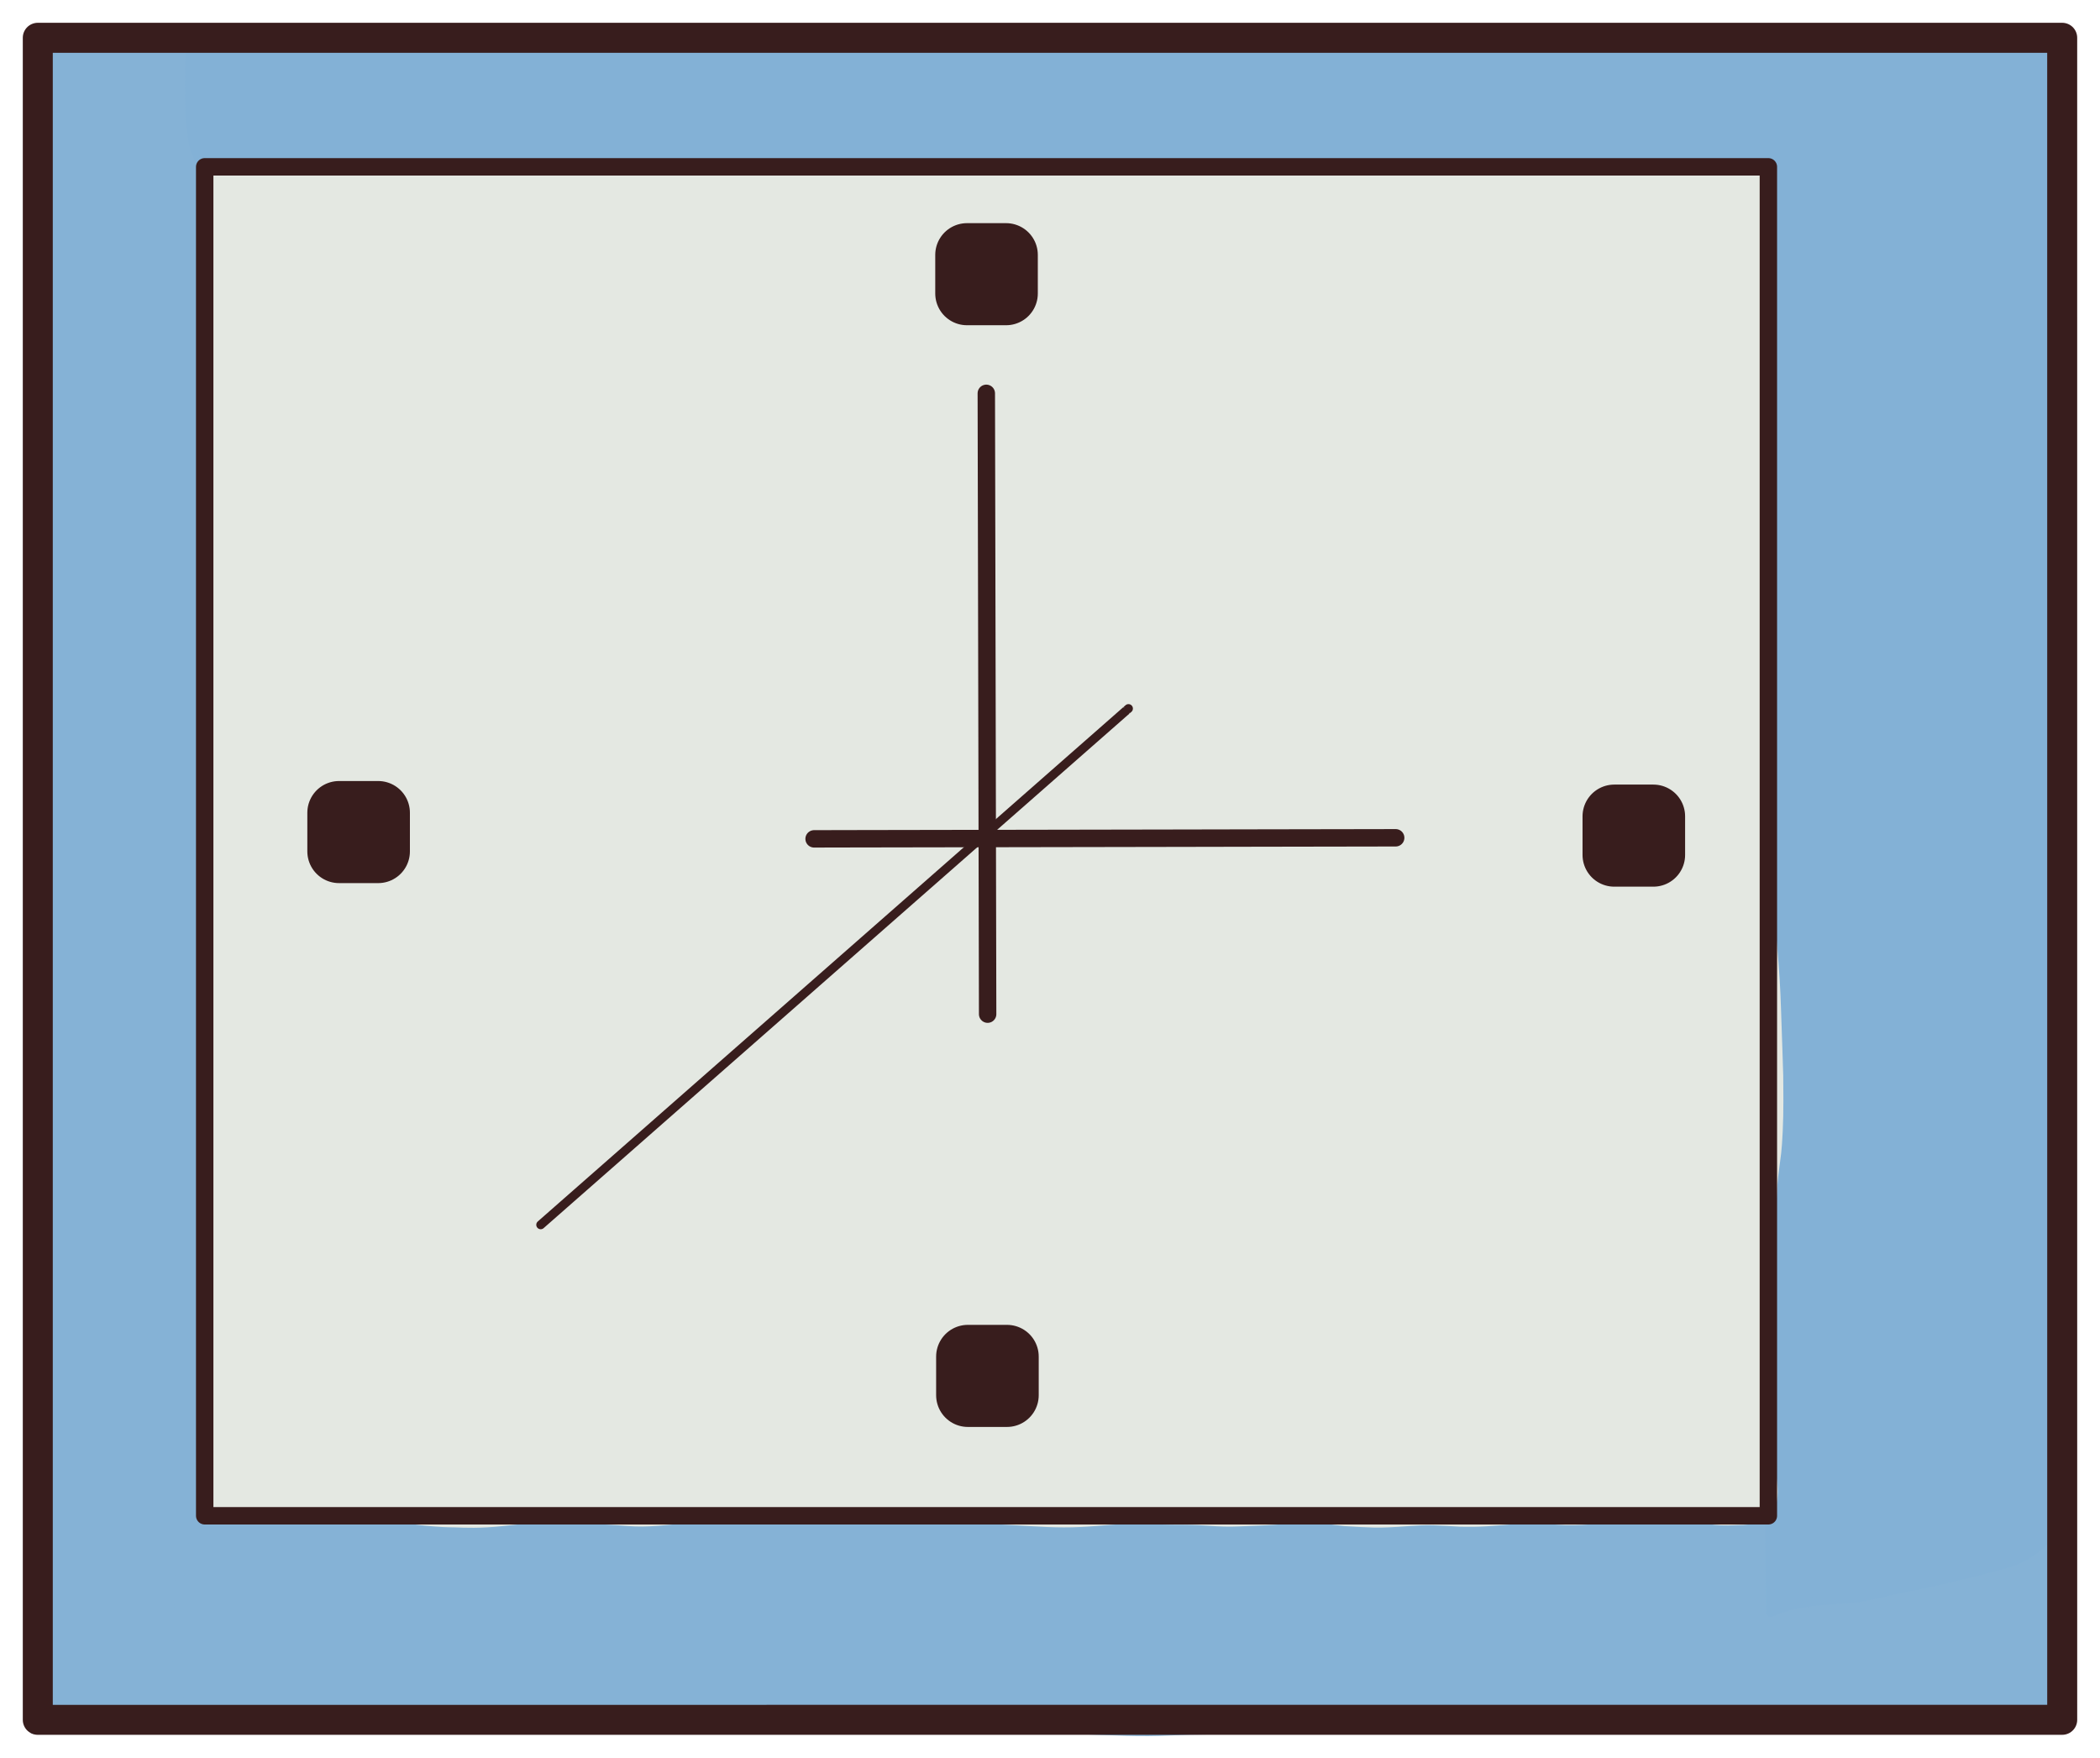
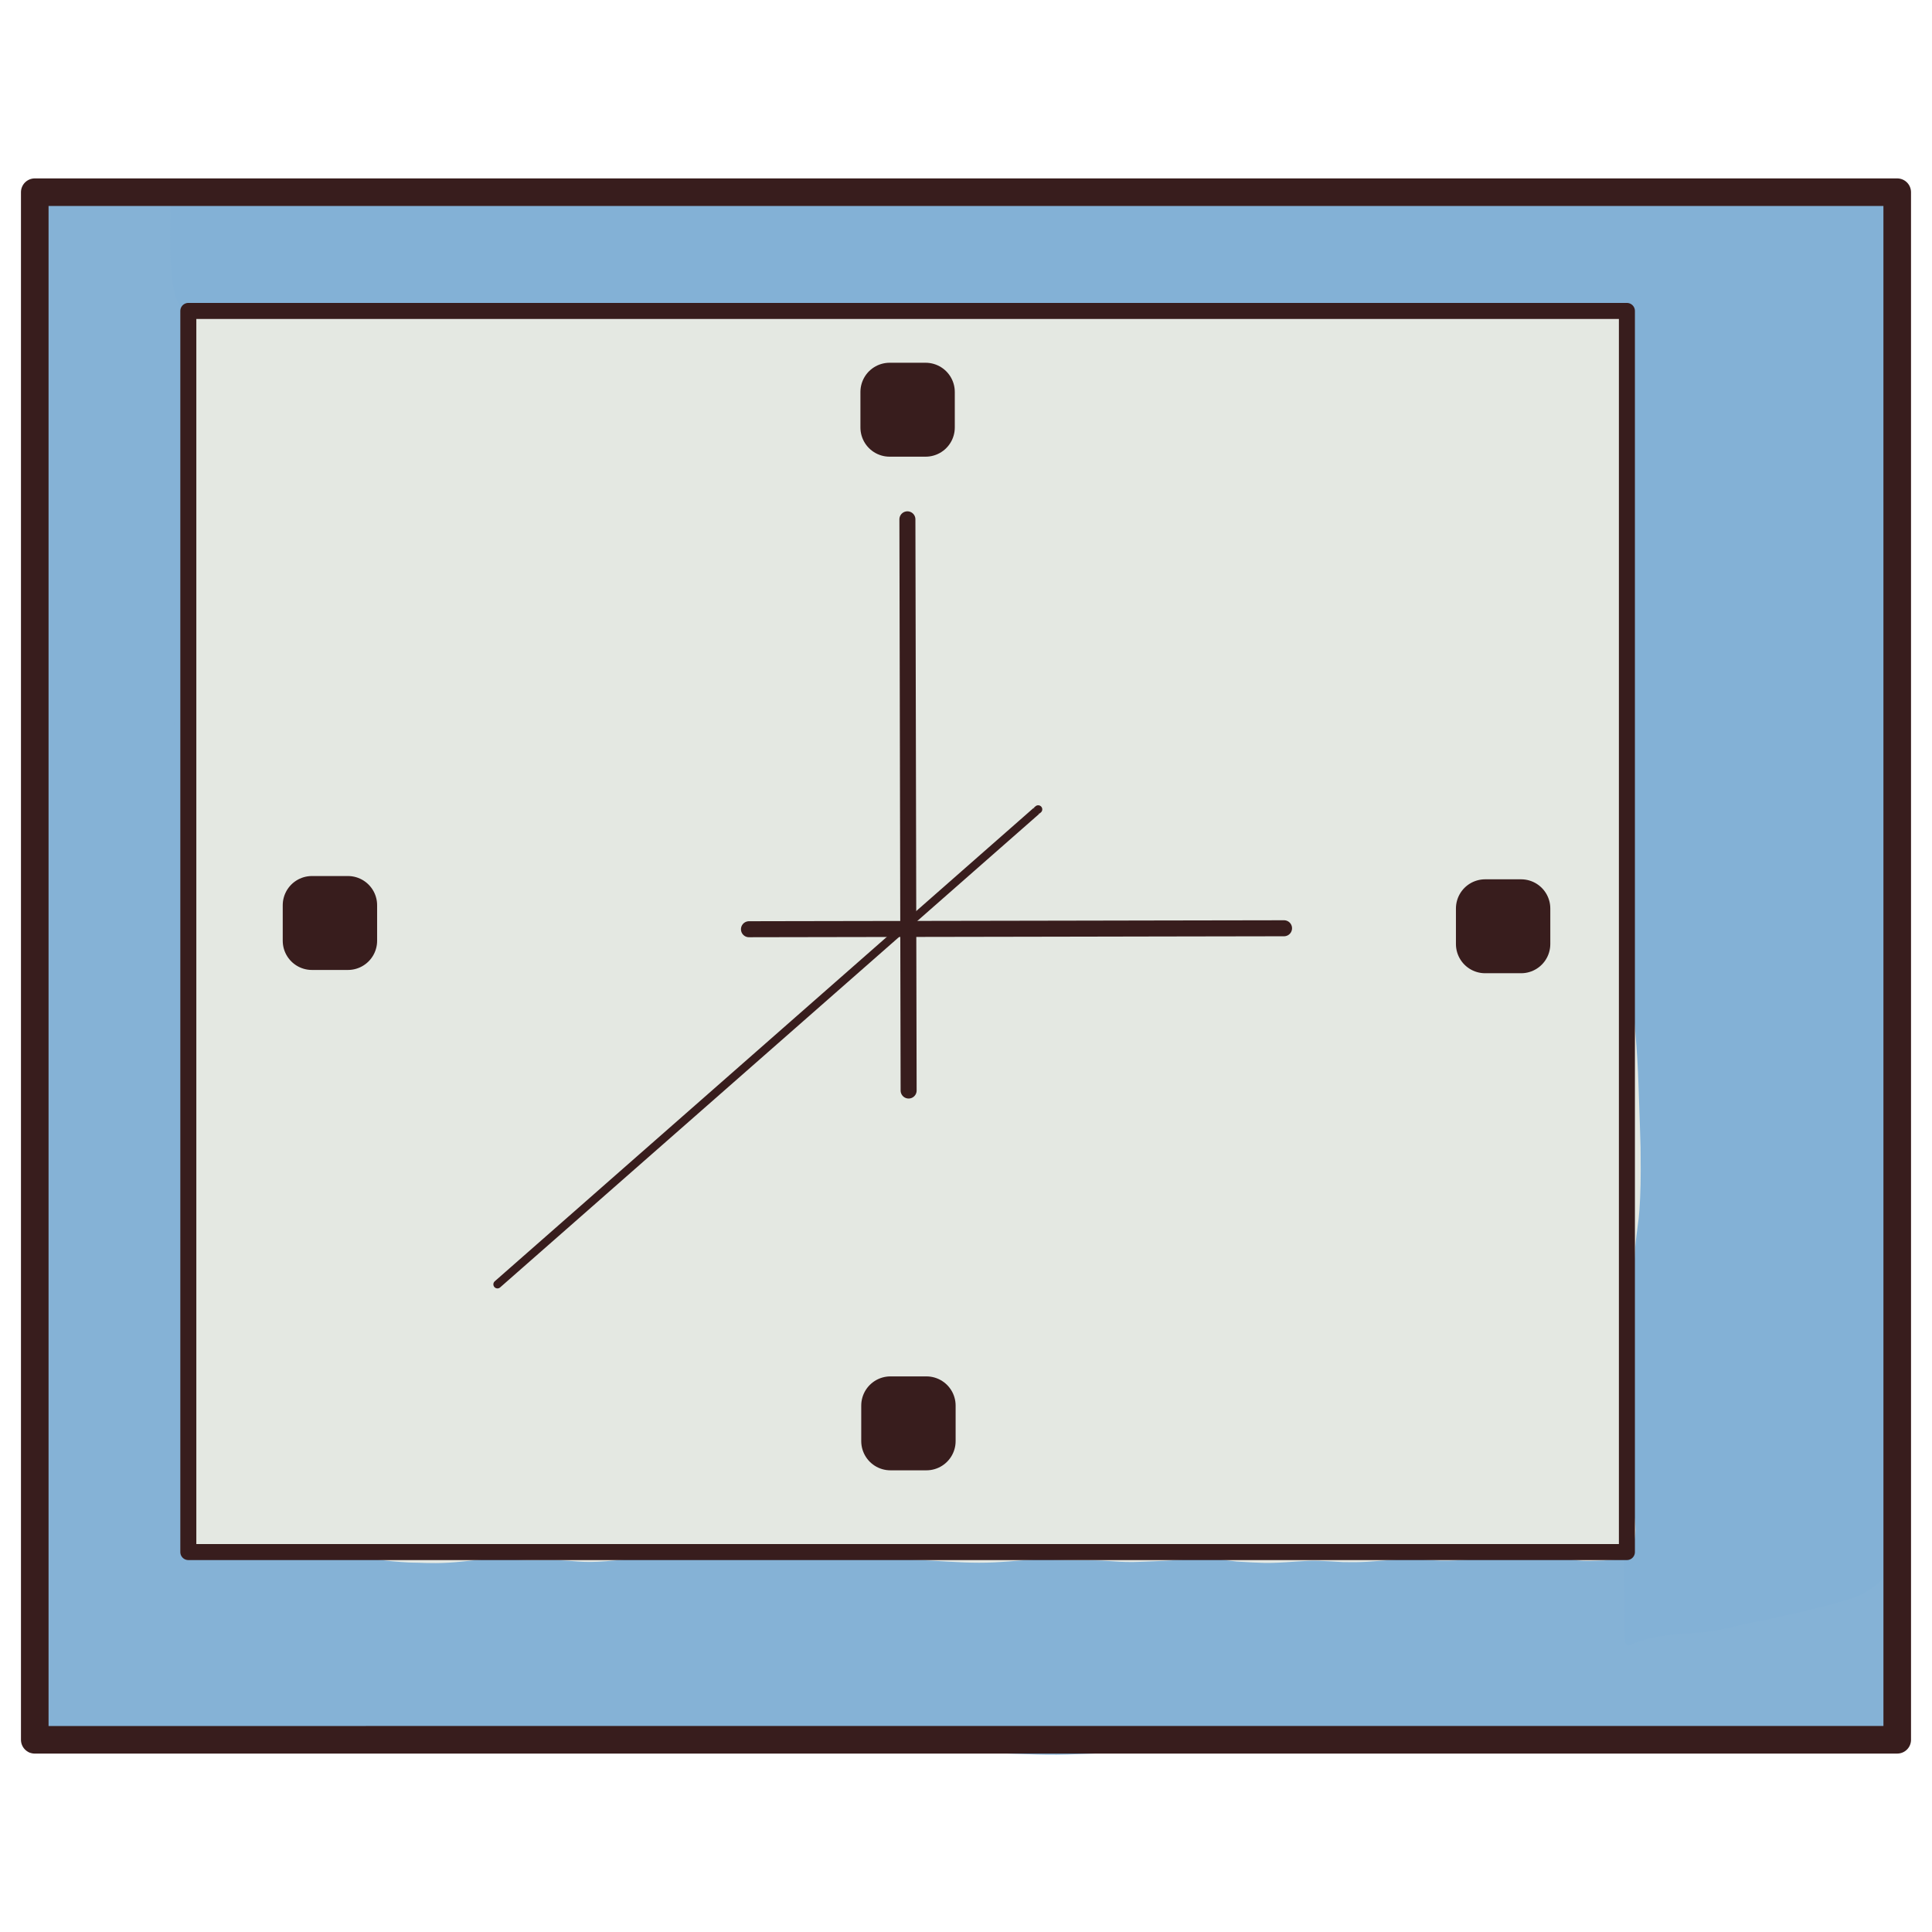
- <svg xmlns="http://www.w3.org/2000/svg" width="157.975" height="132.228" viewBox="-556.641 1191.061 118.481 99.171">
+ <svg xmlns="http://www.w3.org/2000/svg" width="200" height="200" viewBox="-556.641 1191.061 118.481 99.171">
  <g stroke-linecap="round" stroke-linejoin="round">
    <path fill="#6aa6d7" stroke="#6aa6d7" stroke-width=".5" d="M-545.504 1264.363q.002-.03-.082-.792-.084-.763-.201-2.457M-545.779 1260.494q-.015-.167.116-2.718" />
    <path fill="#85b2d6" stroke="#85b2d6" stroke-width=".5" d="M-554.404 1194.137q.031.003.82-.128.789-.13 1.387-.221.597-.091 1.51-.145.912-.053 1.443-.052.531.001.956.05.426.049.82.098.394.05.805.1.412.05.582.093.171.043.219.064.047.021.112.076.066.055.173.169.106.114.293 1.011.186.896.283 1.935.097 1.038.193 1.886.096.848.167 2.208.07 1.361.069 2.017-.001.655.001.875.003.219-.032.886t-.086 1.42q-.051.752-.203 2.307-.151 1.555-.232 2.367-.081.812-.121 1.217-.04.405-.103 1.431t-.097 1.684q-.034.657-.063 1.366-.03.708-.03 1.501-.001.793-.063 2.72t-.083 3.122q-.021 1.196-.015 1.668.005.472.012.739t.008.47q.001.203.011.761.011.558.077 2.245.034.843.055 1.464.02.62.033 1.216.012.597.021 1.131.009.535.045 1.523.036.987.077 2.31.04 1.322.047 2.056.007.734.023 1.456.015.722.042 1.677.026.955.04 1.708.014.753.016 1.579t-.004 1.457q-.006.63-.005.857.001.226-.005 1.068-.007.842-.021 2.375-.014 1.532-.035 2.765-.02 1.232-.048 2.164-.027.932-.038 1.638-.012.705-.006 1.423.006.718.023 1.093.018.374.033.629.015.255.017.967.002.712-.004 1.965-.006 1.254-.015 2.238-.01.984-.028 2.056-.019 1.072-.027 1.678-.007.606-.011.861-.005.255-.013.899-.009.644-.013 1.002-.005.358.012 1.12.016.762.053 2.082l.068 2.369q.031 1.048.063 2.153.031 1.105.034 1.732.002.628-.004 1.264-.005.636-.05 1.2-.045.563-.127.92-.082.358-.153.502-.071.144-.19.295-.118.152-.173.216-.055.064-.214.207-.159.144-.325.242-.166.097-.314.129-.149.032-.469.15-.319.118-.605.197-.286.08-.49.109-.203.028-.601.097-.399.069-.804.088-.406.018-.782.003-.376-.016-.713-.021-.337-.005-.679-.017-.342-.013-.591.004-.248.016-.386.034-.139.018-.315.031-.176.012-.418.034-.242.023-.354.029-.112.007-.518.062l-.306.08q.004-1.513.009-3.001.004-1.487.01-2.964l.01-2.953q.005-1.475.011-2.951l.01-2.951q.006-1.476.011-2.952.005-1.475.011-2.951l.01-2.951q.006-1.476.011-2.952.005-1.475.011-2.951l.01-2.951q.006-1.476.011-2.952.005-1.475.011-2.951l.01-2.951q.006-1.476.011-2.952.005-1.475.011-2.951l.01-2.951q.006-1.476.011-2.952.005-1.475.011-2.951l.01-2.951q.006-1.476.011-2.952.005-1.475.011-2.951.005-1.476.011-2.951l.01-2.952q.006-1.475.011-2.951l.01-2.951q.006-1.476.011-2.952.005-1.475.011-2.951l.01-2.951q.006-1.476.011-2.952.006-1.475.011-2.951.005-1.476.011-2.951Z" />
    <path fill="#85b2d6" stroke="#85b2d6" stroke-width=".5" d="M-545.927 1277.124q-.105.119-.324.996-.22.877-.276 2.586-.056 1.709-.072 2.568-.017.86-.059 1.644-.042.784-.033 1.166.008.382.08.615.072.233.131.335.06.102.165.207.105.106.142.135.036.028.21.12.174.091.303.132.13.04.974.153.844.113 1.795.172.951.06 1.726.115.776.056 1.283.06.506.003.884-.003t1.1-.005q.722 0 1.293.029.57.028.872.056.302.028 1.385.161 1.082.133 2.784.15 1.701.017 2.979-.016 1.277-.032 2.069-.064.791-.032 1.251-.068.46-.036 1.866-.096 1.405-.06 2.438-.09 1.033-.03 1.621-.068.588-.039 1.512-.133t2.227-.081q1.304.013 2.107.079.803.066 2.263.176 1.46.109 2.531.138 1.07.029 1.569.032.499.002 2.4.099 1.901.098 2.869.145.968.048 1.431.046.464-.001 1.247-.032.784-.032 2.826.051 2.042.082 3.291.117 1.249.036 2.478-.02 1.228-.055 2.012-.053.784.002 2.482-.039 1.698-.04 2.529-.1.831-.06 1.662-.113.83-.053 1.333-.086.503-.033 1.044-.047.54-.013.997-.022.456-.008 1.01-.015.553-.007 1.052-.013.499-.006.944-.011.446-.005.837-.009l.898-.009q.506-.005.998-.017.493-.012.956-.039.464-.028 1.011-.058.546-.03.832-.046.286-.016.617-.028.332-.013.803-.027.472-.014.929-.027.456-.014.898-.027t.798-.021q.356-.008.761-.014.406-.006.886-.031.481-.025.744-.049t.803-.008q.54.015.947.027.406.013.882.02.476.008.709.017.233.01.302.016.069.005.413.011.344.005.606.004.261 0 .48.013.218.014.368.018.15.004.697-.014.546-.018 1.292-.024.745-.006 1.363-.024.617-.018 1.211-.031.593-.013 1.369-.027.776-.013 1.369-.028.592-.015 1.002-.03.409-.016.838-.035.429-.019.877-.04.448-.022.829-.04.381-.019.854-.039t1.111.039q.638.059 1.16.143.523.085 1.142.208.62.124.963.182.344.058.451.071.108.013.393-.009.285-.022.458-.072.172-.05.272-.115.101-.065.136-.101.036-.036.096-.087.06-.052.162-.152.102-.101.181-.221.022-.104.06-.324.039-.22-.022-.655-.06-.434-.168-1.14-.107-.706-.171-1.211-.065-.506-.151-1.01-.085-.504-.12-.835-.034-.331-.03-.545.004-.215.016-.497.012-.283.031-.504.019-.222.109-.925.091-.702.122-1.165.031-.464.024-.735-.006-.27-.046-.447t-.098-.301q-.058-.125-.166-.32-.109-.196-.317-.491-.019-.03-.617-.272-.632.05-1.243.097-.612.047-1.208.091t-1.137.077q-.541.032-1.028.053-.972.041-1.814.054-.842.013-1.65.019-.809.006-1.613.011-.805.006-1.609.011l-1.608.01-1.608.01-1.608.01-1.608.01-1.608.01-1.607.01-1.608.01q-.804.006-1.608.011l-1.608.01-1.608.01-1.608.01-1.608.01-1.608.01-1.608.01-1.608.01-1.608.01-1.608.01q-.804.006-1.608.011l-1.608.01-1.608.01-1.608.01-1.608.01-1.608.01-1.608.01-1.608.01-1.608.01q-.804.005-1.608.011l-1.608.01-1.608.01-1.608.01-1.607.01-1.608.01-1.608.01-1.608.01-1.608.01-1.608.01q-.804.005-1.608.011l-1.608.01-1.608.01-1.608.01-1.608.01-1.608.01-1.608.01-1.608.01-1.608.01-1.608.01q-.804.006-1.608.011l-1.608.01-1.608.01-1.608.01-1.608.01-1.608.01-1.608.01-1.608.01q-.803.005-1.608.011l-1.607.01-1.608.01-1.608.01Z" />
    <path fill="#83b1d6" stroke="#83b1d6" stroke-width=".5" d="M-457.87 1193.586q.029-.008.073.01.053.029.496.013.443-.017 1.399-.001.957.016 1.931.075.975.06 2.374-.001.7-.031 1.291-.053.592-.022 1.076-.036.484-.015.935-.006.451.009.869.033.417.023.76.025.342.002.61-.011.267-.013.56-.065.294-.052.613-.139.319-.086.619-.156.299-.069.717-.13t.653-.027q.234.035.409.053.175.017.792.096t.681.118q.065.038.309.129.244.09.343.156.1.066.144.126.044.06.082.141.037.081.103.248.066.168.104.384.038.216.051.486.013.271-.006.611-.019.34-.064.823-.045.483-.085.845-.04.362-.096.743-.057.38-.103.638-.046.257-.116.601-.07.343-.126.616-.055.272-.12.589-.064.317-.125.771-.061.455-.117 1.049-.088 1.195-.067 1.782.021.588.06.841.039.254.078.514t.085.609q.046.349.07.624.024.275.032.478.007.203-.005.556-.013.352-.047.836-.033.484-.006.997.027.513.117 1.103.09.59.129 1.1.039.51.028.89-.011.379-.044.825-.033.447-.087.784-.054.337-.109.716-.056.379-.071.711-.016.332.04.768.055.436.152.841.197.815.284 1.315.087.501.043.947-.044.446-.051.887-.008.441.015 1.022t-.029 1.002q-.051.422-.097.703-.118.556-.221 1.078-.102.523-.124.681-.022.157-.042.384-.021.228-.031.58-.01.352-.007.69.004.34.01.664.018.649.025 1.006.007.356.009.733.002.377.002.892-.001.515.013.994.013.479.041.921.055.886.069 1.909.014 1.022.009 1.538-.006.517.011 1.136.017.62.026 1.511.009.891.033 1.54.025.648.043 1.349.018.701.001 1.314-.017.612-.01 1.13.008.518.037.985.029.468.084 1.615.055 1.147.095 1.936.04.789.068 1.485.028.695.047 1.05.019.356.022.605.003.25 0 .89-.003.641.036 2.235.04 1.595.045 2.53.005.935.001 1.303-.004.369-.004.876-.001.507.002 1.163.002.656-.01 1.27-.013.614-.016.907-.003.294.03.959.033.666.041 1.112.008.446-.014 1.031-.022.586-.006 1.217.015.631.02 1.436.005.806-.011 1.537-.016.73-.047 1.159-.031.43-.191 1.753-.161 1.323-.202 1.737-.042.415-.142 1.313-.1.899-.173 1.304-.074.405-.152.63-.078.226-.169.399-.09.174-.347.439-.257.264-.614.5-.356.236-.57.339-.215.104-.421.188-.205.084-1.075.324-.869.241-1.383.361-.514.121-1.382.324-.868.204-1.297.295-.429.092-.769.151-.34.058-.981.211-.641.152-1.128.258-.488.105-.88.154t-.638.059q-.246.011-.395.026-.15.014-.287.023-.136.009-.579.047-.442.039-.687.077-.245.038-.431.069l-.357.059q-.17.027-.312.063-.142.037-.389.116-.247.078-.327.114-.079.035-.424.172-.004-.345-.009-.691-.004-.345-.009-.691l-.008-.691q-.005-.345-.009-.691-.005-.345-.009-.691-.004-.346-.009-.691-.004-.346-.009-.691-.004-.346-.009-.691l-.008-.691q-.005-.346-.009-.692-.005-.345-.009-.691-.004-.345-.009-.691-.004-.345-.009-.691-.004-.345-.009-.691l-.008-.691q-.005-.346-.009-.691-.005-.346-.009-.691-.004-.346-.009-.691-.004-.346-.009-.691-.004-.346-.009-.692l-.008-.691q-.005-.345-.009-.691-.005-.345-.009-.691-.005-.346-.009-.691-.004-.345-.009-.691-.004-.346-.009-.691l-.008-.691q-.005-.346-.009-.692-.005-.345-.009-.691-.005-.345-.009-.691-.004-.345-.009-.691-.004-.345-.009-.691l-.008-.691q-.005-.346-.009-.691-.005-.346-.009-.691-.005-.346-.009-.691-.004-.346-.009-.691-.004-.346-.009-.692l-.008-.691q-.005-.345-.009-.691-.005-.345-.009-.691-.005-.345-.009-.691-.004-.345-.009-.691-.004-.346-.009-.691l-.008-.691q-.005-.346-.009-.691-.005-.346-.009-.692-.005-.345-.009-.691-.004-.345-.009-.691-.004-.345-.009-.691l-.008-.691q-.005-.346-.009-.691-.005-.345-.009-.691-.004-.346-.009-.691-.004-.346-.007-.691-.003-.346-.005-.691-.001-.346.003-.691.005-.345.018-.69.013-.345.037-.689t.056-.689q.032-.344.061-.688.028-.344.043-.69.014-.345.01-.692-.003-.346-.012-.695-.01-.349-.009-.699.002-.349.02-.699.018-.35.042-.698.024-.348.037-.692.012-.344.007-.681-.006-.337-.018-.666-.011-.329-.013-.653-.002-.323.007-.645.009-.323.026-.649.017-.325-.002-.67-.019-.344-.042-.693-.023-.349-.042-.697-.018-.348-.015-.688.004-.34.03-.67t.063-.655q.037-.325.08-.646.043-.321.059-.652t.022-.667q.005-.336-.014-.685-.019-.348-.073-.718l-.111-.744q-.056-.374-.089-.744-.033-.37-.026-.726.007-.356.046-.699.04-.343.081-.681.041-.339.056-.683.016-.344-.021-.704-.037-.36-.085-.729-.049-.368-.077-.74-.029-.371-.017-.739t.054-.73q.042-.362.088-.719.045-.357.042-.709-.003-.352-.03-.702-.028-.35-.067-.698-.038-.347-.062-.692t-.023-.687q0-.342.022-.683.021-.34.039-.68.018-.339.013-.677-.004-.338-.051-.671-.046-.332-.1-.655-.053-.322-.086-.627-.033-.305-.028-.592.006-.287.042-.567.036-.28.078-.578.042-.297.075-.634.033-.337.032-.745-.001-.407.002-.851.003-.445.022-.893.02-.449.046-.866.026-.418.027-.794.001-.376-.065-.712-.066-.335-.165-.652-.099-.316-.203-.629-.103-.312-.183-.632-.08-.319-.128-.649-.049-.33-.075-.669-.025-.338-.037-.681-.013-.343-.02-.687-.006-.345-.011-.69l-.01-.691q-.005-.346-.009-.691-.004-.346-.009-.691ZM-545.639 1193.439l90.436.077" />
    <path fill="#83b1d6" stroke="#83b1d6" stroke-width=".5" d="m-545.877 1193.831-.042.063q-.009.027-.017.465-.008.438-.011.853-.003.415-.006.929-.004.513.03 1.276t.122 1.324q.088.561.186.823.099.262.232.553.219.128.472.222.254.094.705.175.451.081.628.094.177.014.581.031.404.016.528.025.125.009.557.048.431.039.645.056.214.016.854-.024.64-.041 1.251-.061.612-.02.974-.008t.833-.003q.47-.016 1.537-.072 1.067-.056 1.684-.068.616-.011 1.502-.048.886-.036 1.523-.093.637-.058 1.319-.092.682-.034 1.033-.045.351-.01.848-.03.497-.02 1.154-.033.657-.013 1.034-.003.377.011 1.384.035 1.007.024 1.753.017.746-.008 1.216-.006t.846.005q.376.004 1.425.063 1.049.06 1.829.078.779.019 1.186.018.407-.001.829.001.421.002.528.002.106 0 .367.003.262.003.865-.007.604-.01 1.949-.056 1.344-.046 2.196-.049.851-.002 1.317-.008.465-.006 1.22-.013.754-.006 1.615.032t1.684.071q.823.032 1.63.061.808.029 1.286.032.478.004 2.194-.002 1.715-.005 3.089-.029 1.374-.024 2.267-.042.893-.019 1.492-.004t.951.03q.352.015.826.033.475.018.94.036.466.017 1.91.049 1.444.031 3.546.062t3.362.044q1.26.012 1.836.023.576.009 1.72.03 1.144.021 1.705.014.561-.008 1.426-.037.864-.03 1.613-.071.749-.041 1.397-.075.647-.033 1.606-.062.959-.029 1.884-.066.925-.037 1.476-.034.552.003 1.013.021.462.017.899.027.436.01.738.006t1.146-.01q.845-.007 1.268-.002.424.006 1.176-.056.751-.061 1.217-.1.465-.039.779-.081.068-.016.694-.325.011-.034.135-.313.123-.279.17-.454.047-.175.062-.271.014-.096.043-.437.029-.34.066-.73.037-.39.119-.959.082-.569.116-.882.034-.312.044-.391.01-.079.025-.277.015-.197.007-.331t-.019-.374q-.011-.241-.012-.357-.002-.116.01-.294t.015-.342l-.015-.033.012-.063" />
    <path fill="#e4e8e2" stroke="#e4e8e2" stroke-width=".5" d="m-544.861 1200.734.425-.017q.08.01.373.017.293.007.692.049.4.042.68.059.28.017.574.021.294.004.59-.022.297-.027.6-.067.303-.039.563-.071.26-.033.591-.037.332-.004.61.001.278.004.588.031.31.027.648.056.338.03.66.043.322.014.629.019.307.005.715-.033t.925-.043q.517-.004.951.024.435.029.784.062.349.033.62.057.272.024.562.05.291.026.546.037.255.012.645.006.39-.007.699-.019.309-.012.667-.03.358-.018.649-.027.292-.01.629-.009.337 0 .726.021.389.02.788.033.398.014.732.022.333.009.735.013.401.004.752-.003.351-.008.803-.045.452-.038.858-.106.407-.068.807-.138.401-.069.803-.113.403-.043.912-.063.508-.02 1.104-.012.596.007 1.141.01.546.003.884.041.338.037.622.054.283.018.632.02.349.001.777-.023.427-.025.918-.034.491-.01.904.057.412.066.776.135.363.07.696.103.333.033.673.023.341-.009.613-.036.271-.026.588-.075.317-.048.583-.077.266-.029.59-.042.324-.014.636.001.313.015.662.034.35.019.754.011t.861-.036q.458-.025.857-.03.4-.005.744.004.343.009.639.013.296.005.675.003.379-.001.818-.014.439-.014.799.013.727.032 1.013.05.286.019.6.039t.752.032q.439.011.887.005.447-.006.785-.017.338-.011.716-.024.377-.014.741-.028t.713-.027q.35-.014.686-.027.336-.013.658-.025.322-.013.63-.025.309-.011.75-.028.442-.017.975-.038 2.133-.082 3.1-.09.968-.009 2.181-.018 1.214-.008 1.962-.018.748-.01 1.795-.005 1.046.006 2.994.068 1.947.062 2.934.096.987.034 3.57.008 2.583-.025 4.431-.028 1.848-.002 2.815.033.484.017 1.008.034.524.016 1.09.03.565.014 1.079.018.514.004.985-.013.471-.016.861-.047.391-.031.852-.092.461-.061.945-.117.484-.055 1.258-.078.313.093.62.507.307.413.324.95.017.538-.011.94-.027.403-.082.839-.056.435-.095.788-.039.352-.069.632-.029.279-.041.652-.011.373 0 .833.012.46.018.732.005.272-.002.364-.007.093-.011.373-.003.28-.005.536-.002.257-.003.583l-.002.632q-.001.306-.003.732-.002.427-.004.913-.006.971-.012 1.431-.006.459.041 1.158.047.699.058 1.064.011.364-.051 1.603-.061 1.238-.094 2.014-.033.775-.044 1.593-.01.817-.023 1.28-.014.462-.059 1.715-.045 1.252-.012 2.888t.054 2.418q.02.781.027 1.62.006.838.031 1.478t.068 1.433q.044.793.037 1.232-.007.439-.06 1.913-.053 1.475-.034 2.531.018 1.056.077 2.018.06.962.144 1.623.085.661.232 2.368.147 1.707.193 3.188.046 1.482.084 2.438.037.957.045 1.431.007.474.009 1.384.001.911-.037 1.725-.038.813-.087 1.226-.048.412-.132 1.027t-.122 1.425q-.038.81-.093 1.962t-.072 1.689q-.016.537-.084 1.481-.069.944-.106 2.206-.037 1.261-.039 1.921-.001.659.018.951.018.292.028.535.009.243.011.516.003.273-.004.6-.007.326-.002.614.006.288.025.649.02.36.043.651.023.29.061.621.039.331.077.57.037.239.073.523.036.283.078.602.042.32.043.584 0 .264-.047.48-.048.215-.164.444t-.234.346q-.118.117-.276.252-.048.032-.985.103-.456.021-.852.028-.396.008-.727-.033-.331-.04-.554-.071-.223-.03-.434-.054-.211-.023-.452-.042-.24-.019-.454-.027-.214-.008-.625.026-.411.034-.983.068-.572.035-.911.022-.34-.013-.675-.028-.335-.014-.627-.013-.292 0-.675.034-.383.034-.738.062-.354.029-.822.039-.469.011-.935-.025-.467-.035-.87-.066-.403-.03-.772-.015-.368.015-.734.045-.365.03-.723.06-.357.031-.956.07-.598.039-1.416.023-.402-.024-.785-.048-.382-.024-.746-.035-.365-.011-.71.005-.345.017-.676.039-.66.052-1.154.073-.494.022-.823.011-.328-.01-.739-.029-.411-.019-.903-.053-.245-.024-.549-.065-.303-.041-.669-.092-.365-.051-.809-.038-.445.012-.962.045-.523.044-1.038.079-.515.034-1.002.05-.486.017-.929.038-.442.022-.846.01-.404-.012-.776-.041t-.741-.045q-.369-.016-.732-.017-.362-.001-.695-.004-.333-.003-.593-.011-.26-.008-.555-.016-.295-.007-.484-.015t-.468-.015q-.279-.006-.668.017-.39.023-.741.052-.351.029-.784.063-.433.035-.887.057-.455.022-.918.021-.463-.001-.939-.021-.475-.02-.975-.05-.5-.03-.938-.056-.438-.026-.817-.045-.38-.02-.701-.034-.32-.013-.582-.02-1.049-.028-1.794-.05-.745-.021-1.717-.034-.973-.014-2.128-.078-1.155-.065-1.738-.093-.583-.028-2.509-.049-.482-.006-.948-.005-.466.001-.916.008-.45.008-.885.021-.435.014-.854.033-.419.02-.824.046-.406.026-.798.059-.393.032-.771.07-.378.037-.742.08-.724.081-1.278.124t-.937.046q-.384.003-.751-.025-.367-.027-.643-.049-.276-.022-.594-.037-.319-.014-.615-.011-.297.003-.686.006-.39.003-.747-.009-.357-.011-.723-.033-.365-.022-.752-.036-.386-.015-.694.005-.307.02-.508.038-.2.019-.513.054-.312.034-.73.078-.417.043-.801.065-.384.022-.735.024-.351.001-.595-.006t-.462-.016q-.217-.009-.377-.007-.16.002-.72-.039-.561-.041-.915-.087-.355-.046-.779-.106-.423-.06-.867-.077-.444-.018-1.142.01-.698.028-1.327.034-.629.006-1.262.017-.633.011-1.16-.04-.527-.051-.951-.147-.424-.096-.653-.127-.229-.031-.439-.052-.21-.021-.314-.038-.103-.016-.249-.049-.146-.032-.367-.071-.221-.04-.371-.053-.151-.013-.204-.009-.053.004-.3-.001-.246-.004-.427-.004t-.448.069q-.148-.023-.252-.007l-.184-.002-.546.106q.007-.583.013-1.167l.012-1.168q.007-.584.013-1.167l.012-1.168q.007-.584.013-1.168.006-.583.013-1.167l.012-1.168q.007-.583.013-1.167l.012-1.168q.007-.584.013-1.167l.012-1.168q.007-.584.013-1.167.006-.584.013-1.168l.012-1.168q.006-.583.013-1.167l.012-1.168q.007-.584.013-1.167.006-.584.013-1.168l.012-1.167q.006-.584.013-1.168l.012-1.168q.006-.583.013-1.167l.012-1.168q.007-.583.013-1.167l.012-1.168q.007-.584.013-1.167.006-.584.013-1.168l.012-1.168q.006-.583.013-1.167l.012-1.168q.007-.583.013-1.167l.012-1.168q.007-.584.013-1.167l.012-1.168q.007-.584.013-1.167.006-.584.013-1.168l.012-1.167q.006-.584.013-1.168l.012-1.168q.007-.583.013-1.167.006-.584.013-1.168l.012-1.167q.006-.584.013-1.168l.012-1.168q.006-.583.013-1.167l.012-1.168q.007-.583.013-1.167l.012-1.168q.007-.583.013-1.167.006-.584.013-1.168l.012-1.167q.006-.584.013-1.168l.012-1.167.012-1.168q.006-.584.009-1.167.002-.583-.009-1.165-.011-.582-.049-1.16-.039-.578-.096-1.154-.058-.576-.124-1.151-.067-.576-.1-1.162t-.053-1.203q-.019-.618.02-1.327.031-.356.06-.733.029-.376.039-.771.011-.395.002-.779-.008-.384-.027-.758Z" />
    <path fill="none" stroke="#381d1d" stroke-width="1.692" d="M-554.509 1193.193h114.216l.001 94.906-114.217.001Z" />
    <path fill="none" stroke="#381d1d" stroke-width=".982" d="M-545.092 1200.474h88.222v76.113h-88.222Z" />
    <path fill="none" stroke="#381d1d" stroke-width="3.58" d="M-537.512 1236.919h2.208v2.18h-2.208ZM-502.085 1205.442h2.207v2.18h-2.207ZM-465.565 1237.12h2.207v2.18h-2.207ZM-502.035 1267.604h2.208v2.18h-2.208Z" />
    <path fill="none" stroke="#381d1d" stroke-width=".982" d="m-500.994 1213.254.075 35.029M-510.71 1238.392q.332-.001.214-.001h.269q.414-.001.277-.001h.201q.359-.001.296-.001l3.819-.007q3.85-.007 6.354-.011 2.504-.005 5.063-.009 2.56-.005 4.472-.008 1.912-.004 3.938-.008 2.026-.003 3.328-.006 1.301-.002 2.403-.004l2.179-.004h-.119q-.384.001-.246.001h-.118" />
    <path fill="none" stroke="#381d1d" stroke-width=".5" d="M-492.973 1231.04q-.113.099-.111.097-.153.134-.98.861-.828.726-2.035 1.787-1.208 1.061-4.809 4.225-3.602 3.163-5.576 4.898-1.975 1.734-4.137 3.634-2.163 1.899-3.382 2.971-1.22 1.071-1.912 1.679-.693.608-1.337 1.174t-1.883 1.654l-2.253 1.98q-1.014.89-1.585 1.392-.571.501-1.443 1.267-.873.767-1.719 1.51" />
  </g>
</svg>
